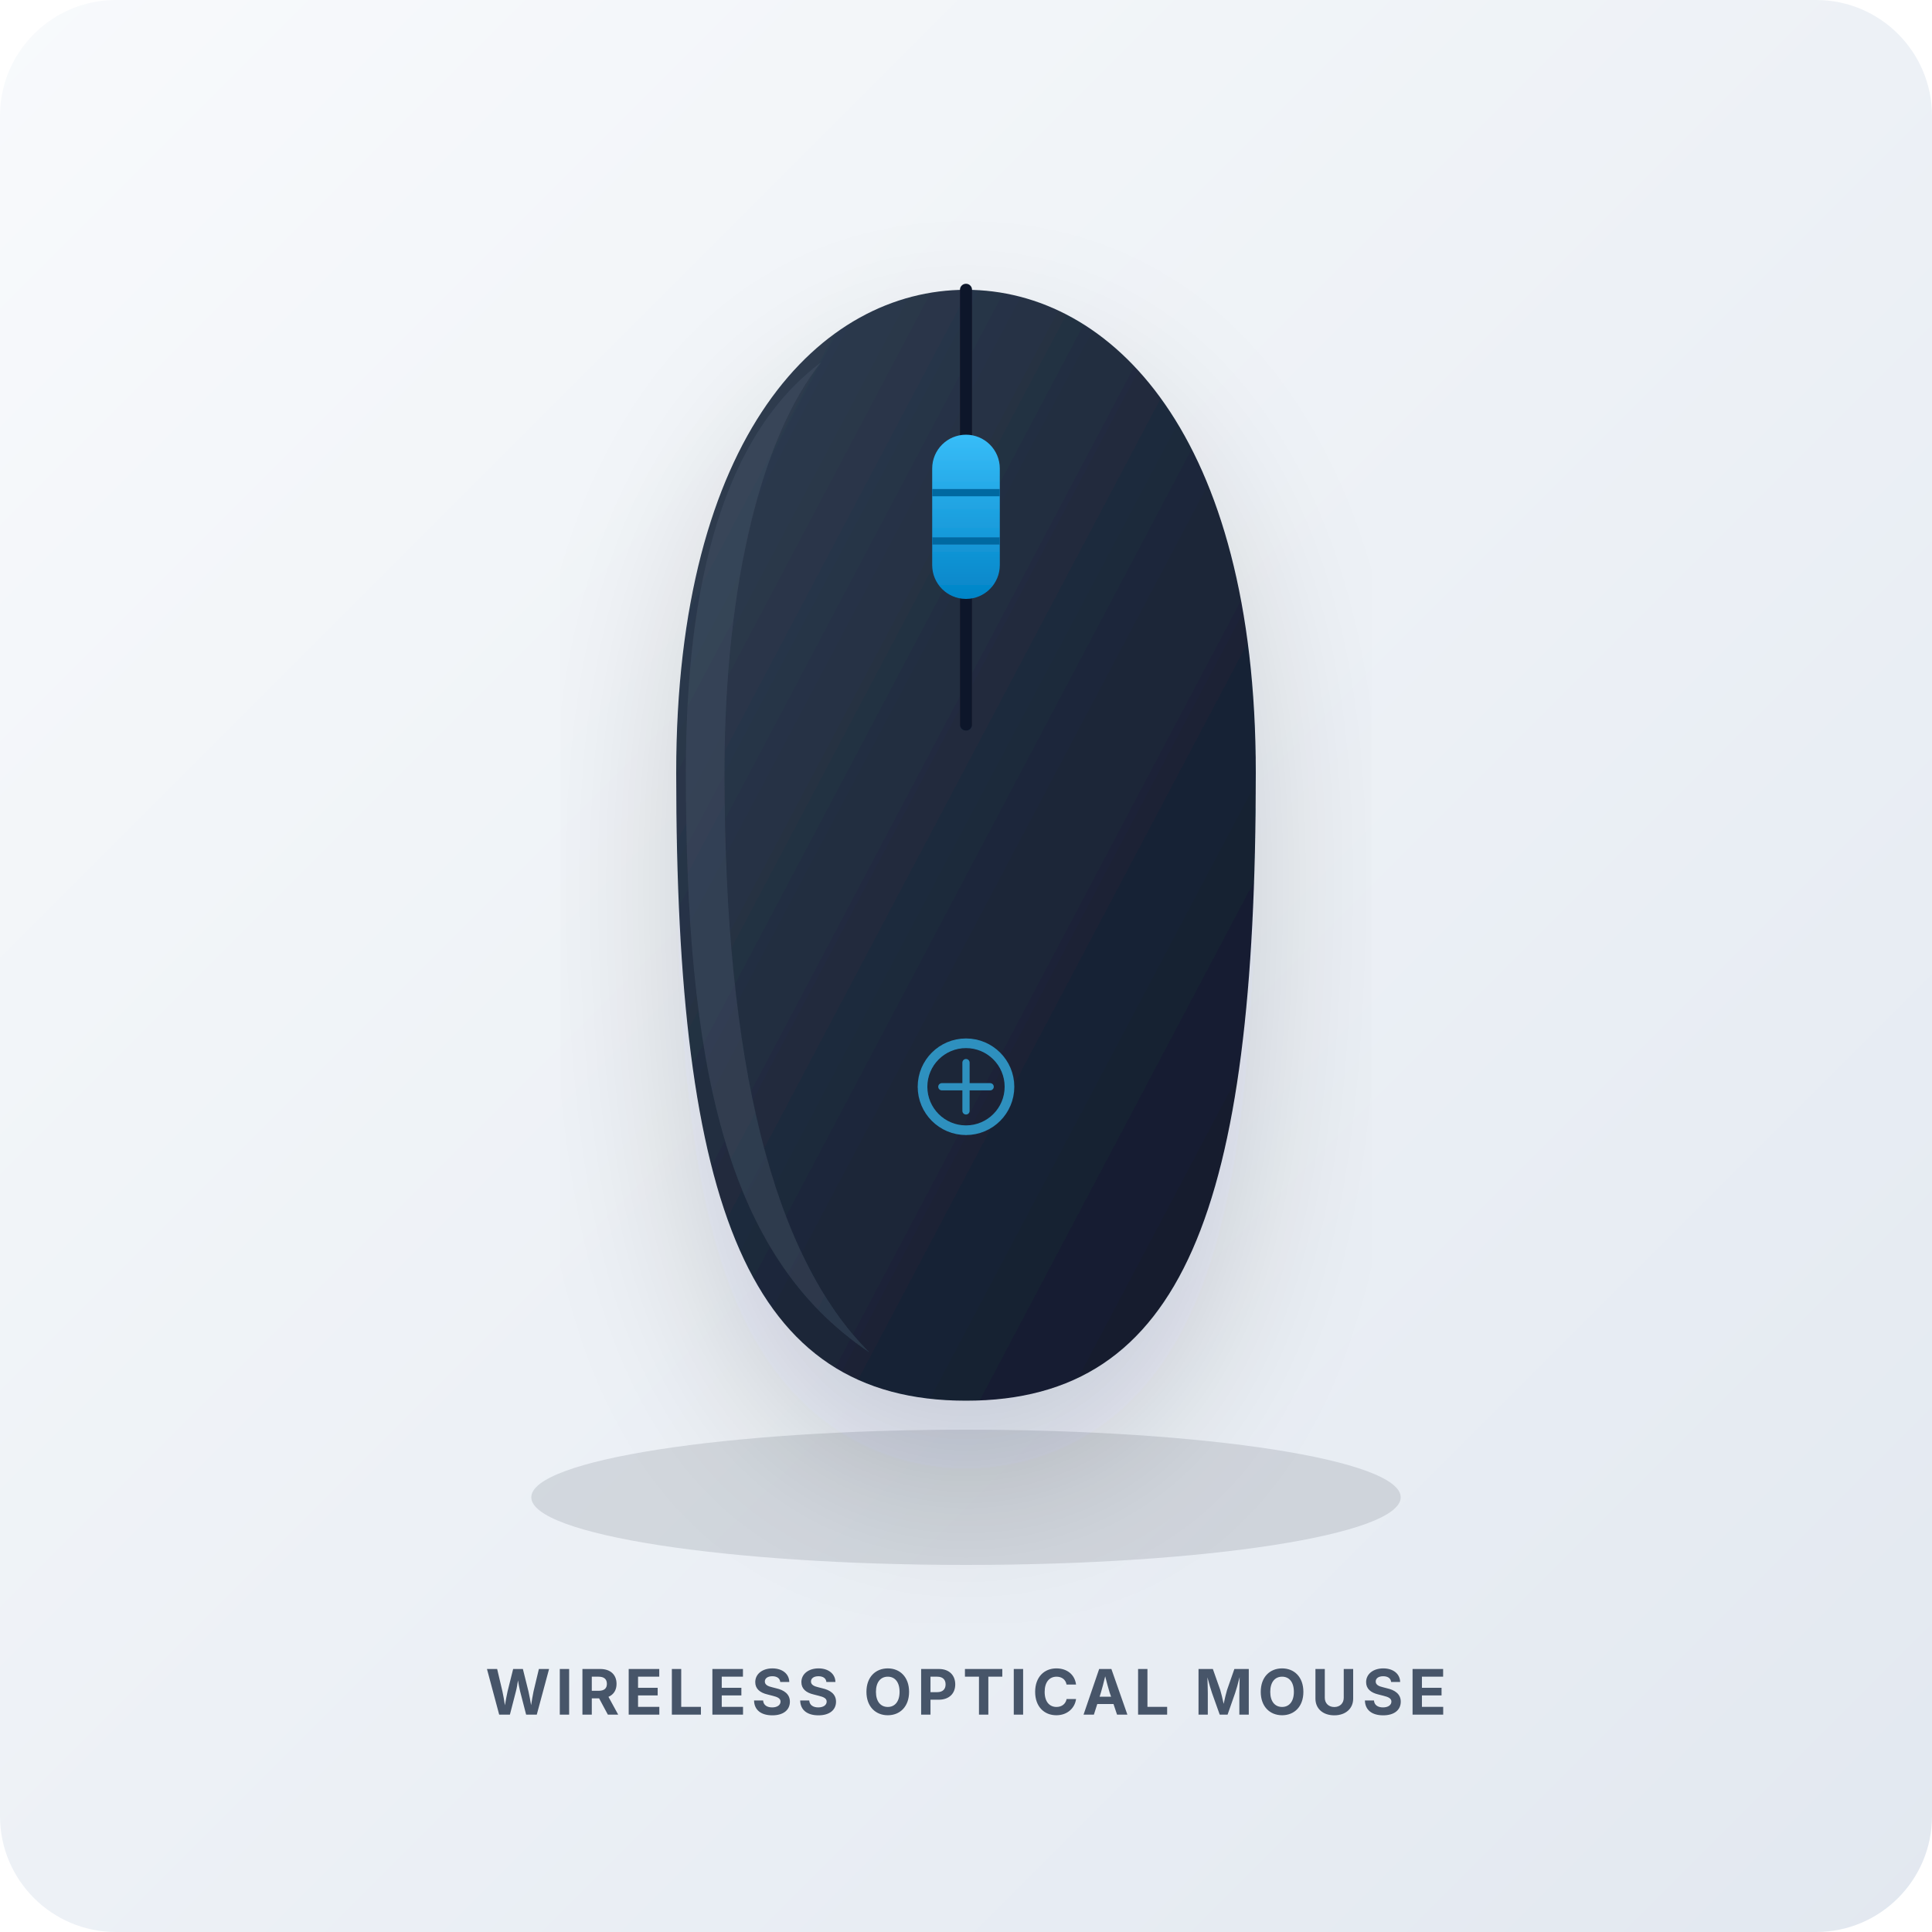
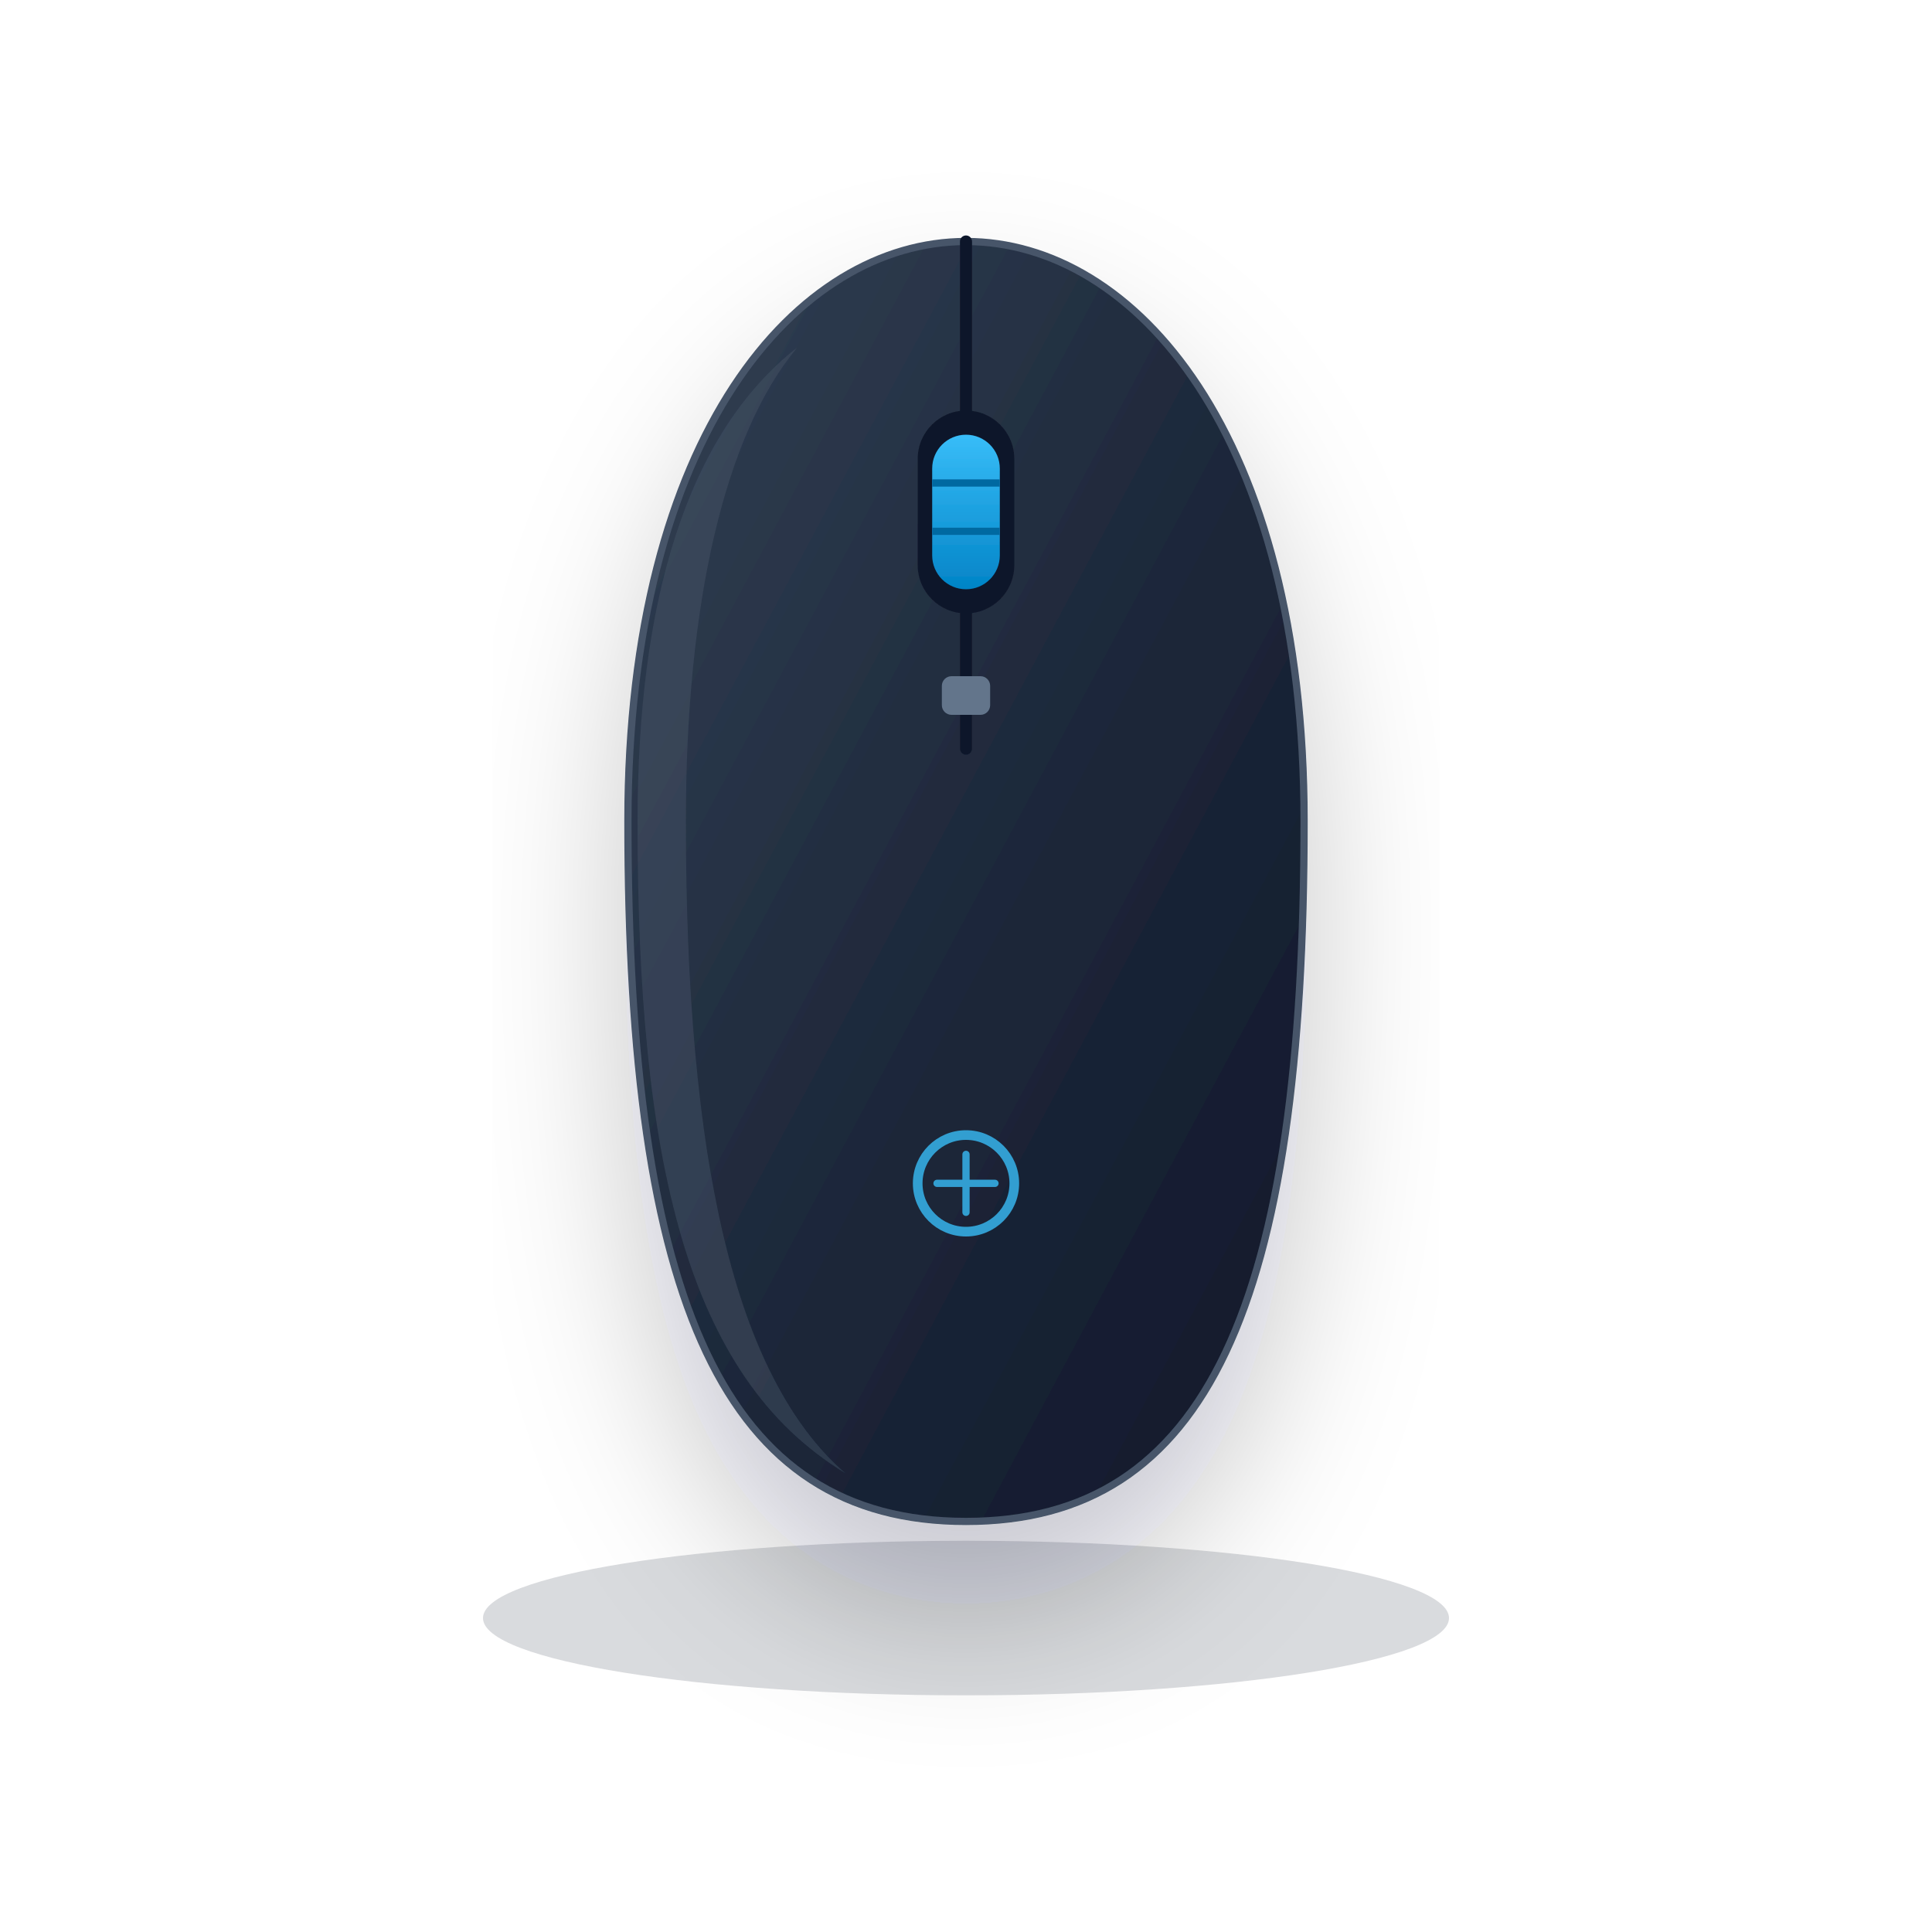
<svg xmlns="http://www.w3.org/2000/svg" viewBox="0 0 400 400" width="100%" height="100%">
  <defs>
-     <linearGradient id="bg" x1="0" y1="0" x2="1" y2="1">
-       <stop offset="0%" stop-color="#f8fafc" />
-       <stop offset="100%" stop-color="#e2e8f0" />
-     </linearGradient>
-     <linearGradient id="bodyGrad" x1="0" y1="0" x2="1" y2="1">
+     <linearGradient id="wmBody" x1="0" y1="0" x2="1" y2="1">
      <stop offset="0%" stop-color="#334155" />
      <stop offset="50%" stop-color="#1e293b" />
      <stop offset="100%" stop-color="#0f172a" />
    </linearGradient>
-     <linearGradient id="wheelGrad" x1="0" y1="0" x2="0" y2="1">
+     <linearGradient id="wmWheel" x1="0" y1="0" x2="0" y2="1">
      <stop offset="0%" stop-color="#38bdf8" />
      <stop offset="100%" stop-color="#0284c7" />
    </linearGradient>
-     <filter id="shadow" x="-20%" y="-20%" width="140%" height="140%">
-       <feDropShadow dx="0" dy="16" stdDeviation="16" flood-color="#0f172a" flood-opacity="0.15" />
+     <filter id="wmShadow" x="-20%" y="-20%" width="140%" height="140%">
+       <feDropShadow dx="0" dy="18" stdDeviation="16" flood-color="#0f172a" flood-opacity="0.22" />
    </filter>
  </defs>
-   <rect width="400" height="400" rx="24" fill="url(#bg)" />
-   <ellipse cx="200" cy="310" rx="90" ry="14" fill="#0f172a" opacity="0.12" />
-   <g filter="url(#shadow)">
-     <path d="M140 160 C140 90, 170 60, 200 60 C230 60, 260 90, 260 160 C260 250, 245 290, 200 290 C155 290, 140 250, 140 160 Z" fill="url(#bodyGrad)" />
-     <path d="M142 160 C142 220, 150 260, 180 280 C160 260, 150 220, 150 160 C150 120, 158 90, 170 75 C150 90, 142 120, 142 160 Z" fill="#475569" opacity="0.4" />
-     <path d="M200 60 L200 150" stroke="#0f172a" stroke-width="2.5" stroke-linecap="round" />
-     <rect x="193" y="90" width="14" height="34" rx="7" fill="url(#wheelGrad)" />
-     <line x1="193" y1="102" x2="207" y2="102" stroke="#0369a1" stroke-width="1.5" />
-     <line x1="193" y1="112" x2="207" y2="112" stroke="#0369a1" stroke-width="1.5" />
-     <circle cx="200" cy="225" r="9" fill="none" stroke="#38bdf8" stroke-width="2" opacity="0.7" />
-     <path d="M200 220 L200 230 M195 225 L205 225" stroke="#38bdf8" stroke-width="1.5" stroke-linecap="round" opacity="0.7" />
+   <ellipse cx="200" cy="335" rx="100" ry="16" fill="#0f172a" opacity="0.16" />
+   <g filter="url(#wmShadow)">
+     <path d="M130 170 C130 90, 165 50, 200 50 C235 50, 270 90, 270 170 C270 270, 250 315, 200 315 C150 315, 130 270, 130 170 Z" fill="url(#wmBody)" stroke="#475569" stroke-width="1.5" />
+     <path d="M132 170 C132 240, 142 285, 175 305 C152 285, 142 240, 142 170 C142 125, 150 90, 165 72 C142 90, 132 125, 132 170 Z" fill="#475569" opacity="0.45" />
+     <path d="M200 50 L200 155" stroke="#0f172a" stroke-width="2.5" stroke-linecap="round" />
+     <rect x="190" y="85" width="20" height="42" rx="10" fill="#0f172a" />
+     <rect x="193" y="90" width="14" height="32" rx="7" fill="url(#wmWheel)" />
+     <line x1="193" y1="100" x2="207" y2="100" stroke="#0369a1" stroke-width="1.5" />
+     <line x1="193" y1="110" x2="207" y2="110" stroke="#0369a1" stroke-width="1.5" />
+     <rect x="195" y="140" width="10" height="8" rx="2" fill="#64748b" />
+     <circle cx="200" cy="245" r="10" fill="none" stroke="#38bdf8" stroke-width="2" opacity="0.8" />
+     <path d="M200 239 L200 251 M194 245 L206 245" stroke="#38bdf8" stroke-width="1.5" stroke-linecap="round" opacity="0.8" />
  </g>
-   <text x="200" y="355" font-family="'Inter', sans-serif" font-size="13" font-weight="700" fill="#475569" text-anchor="middle" letter-spacing="0.08em">WIRELESS OPTICAL MOUSE</text>
</svg>
